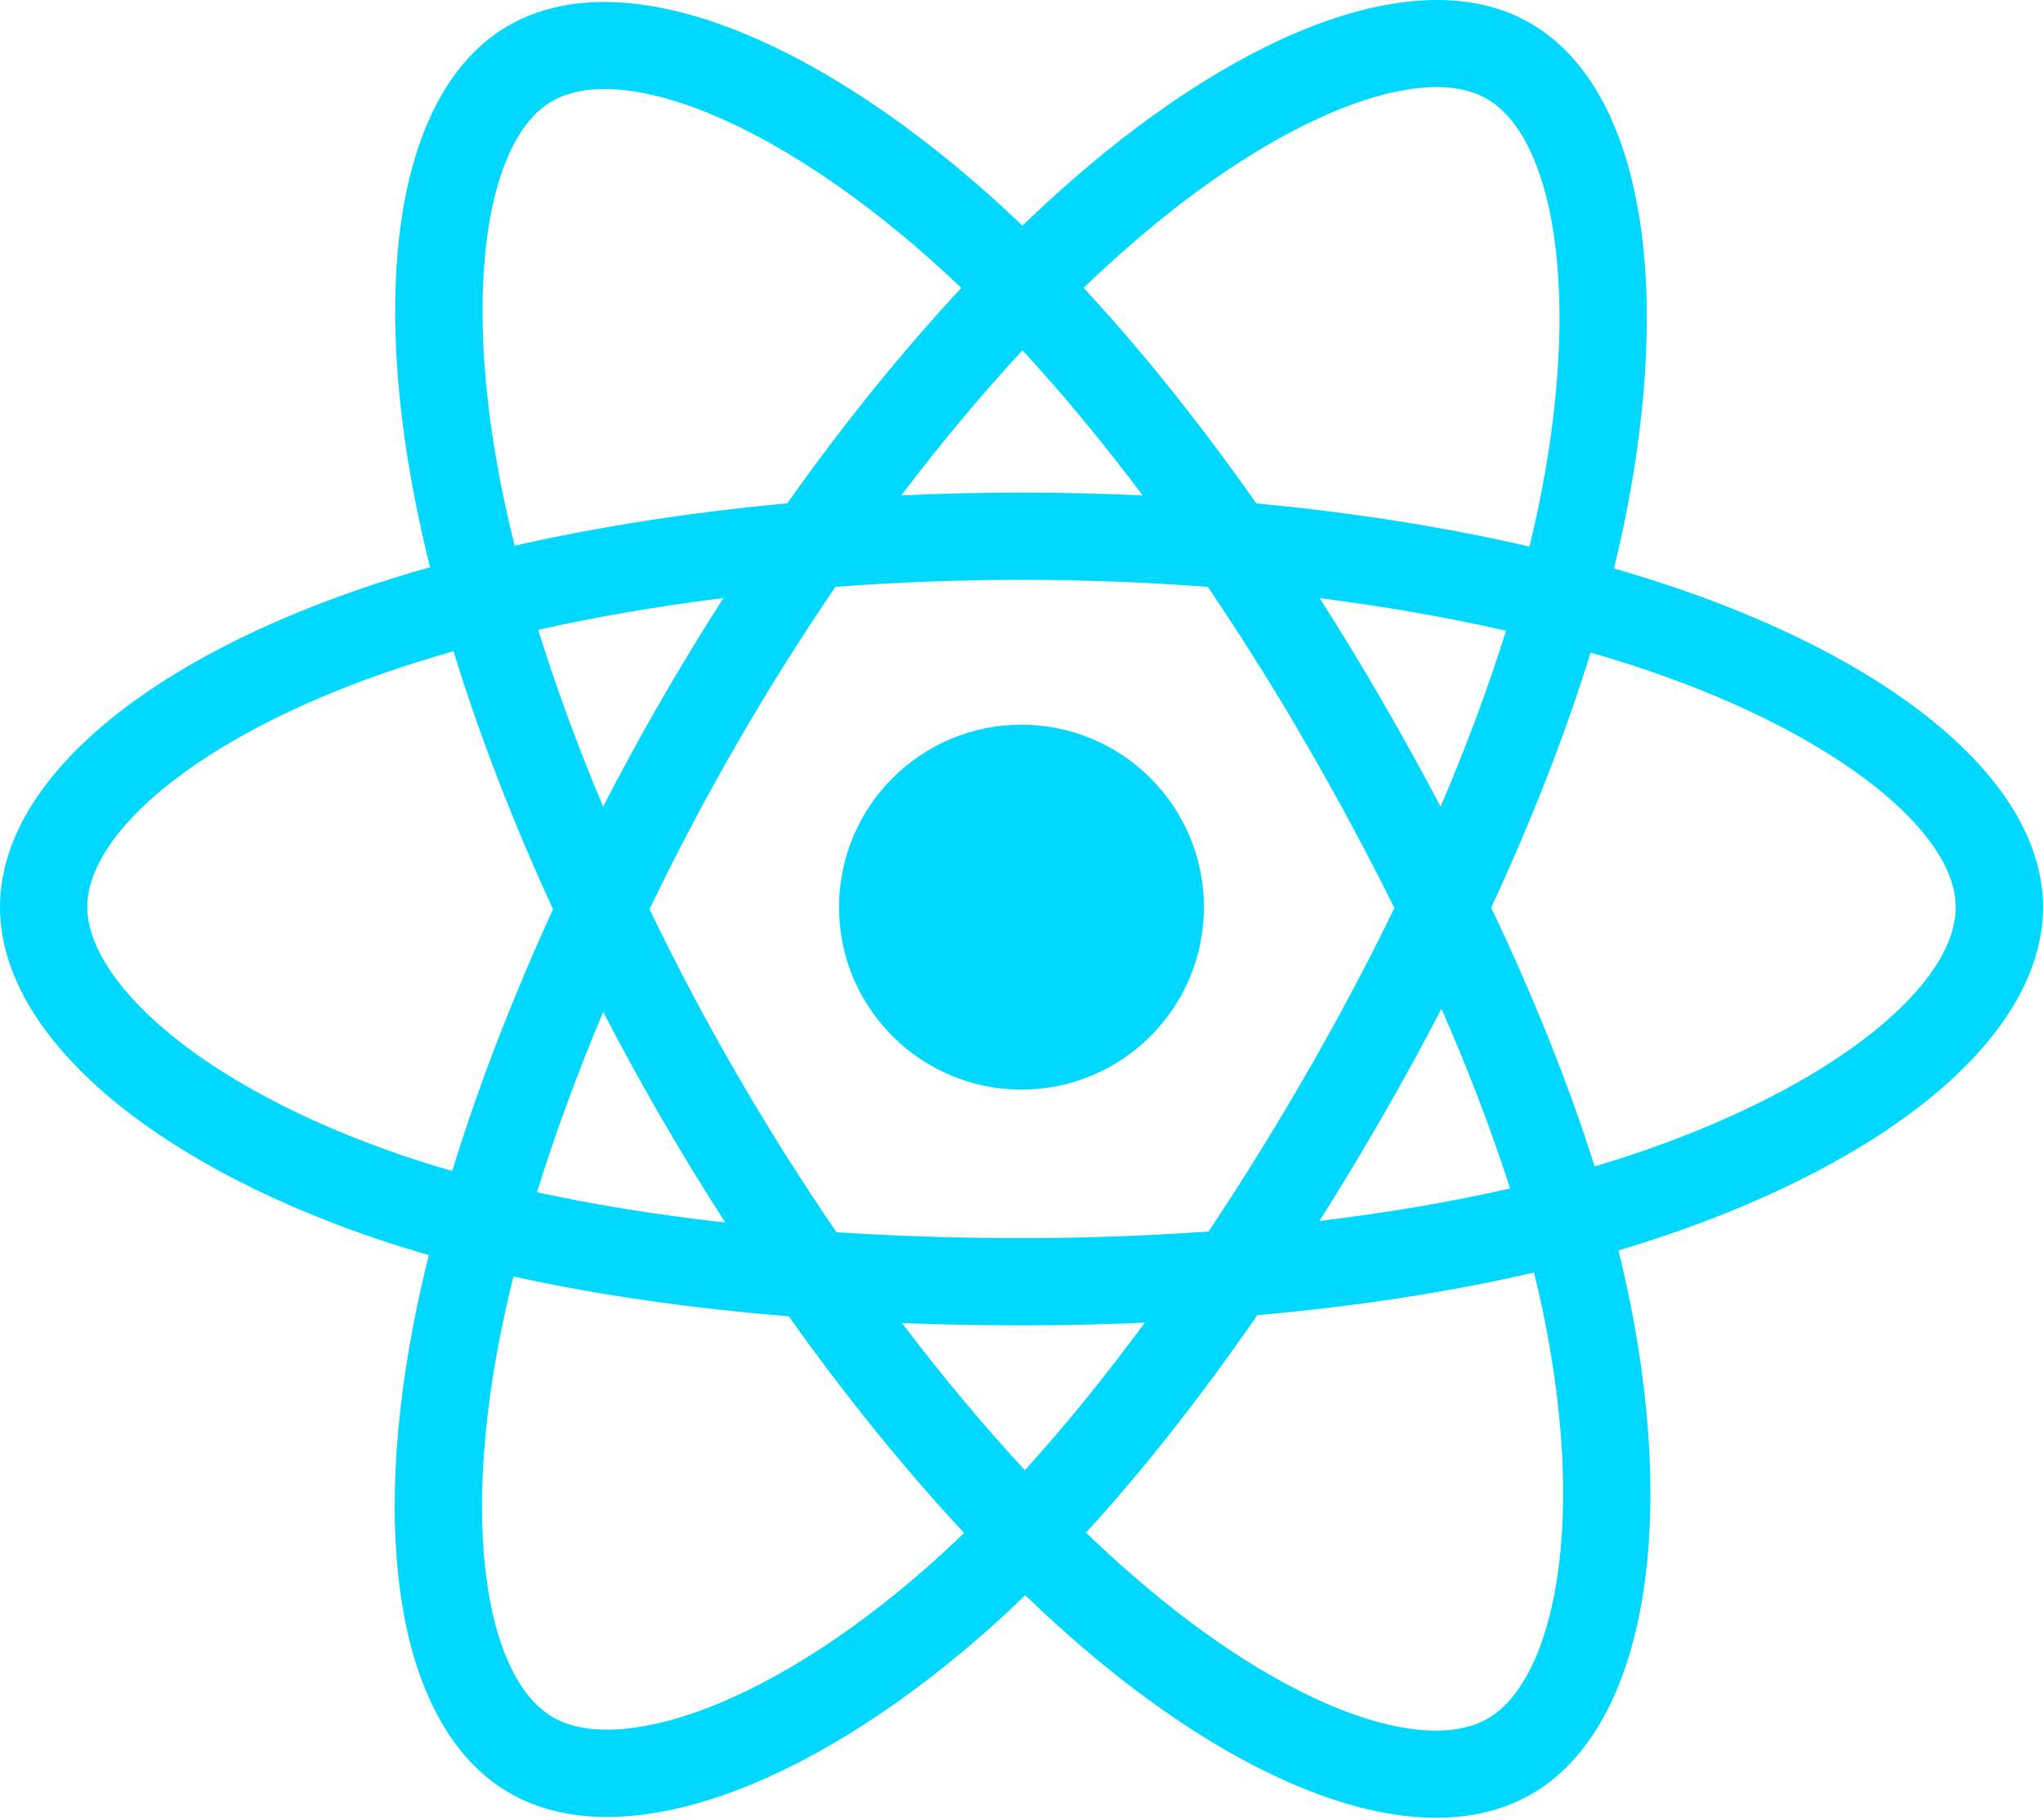
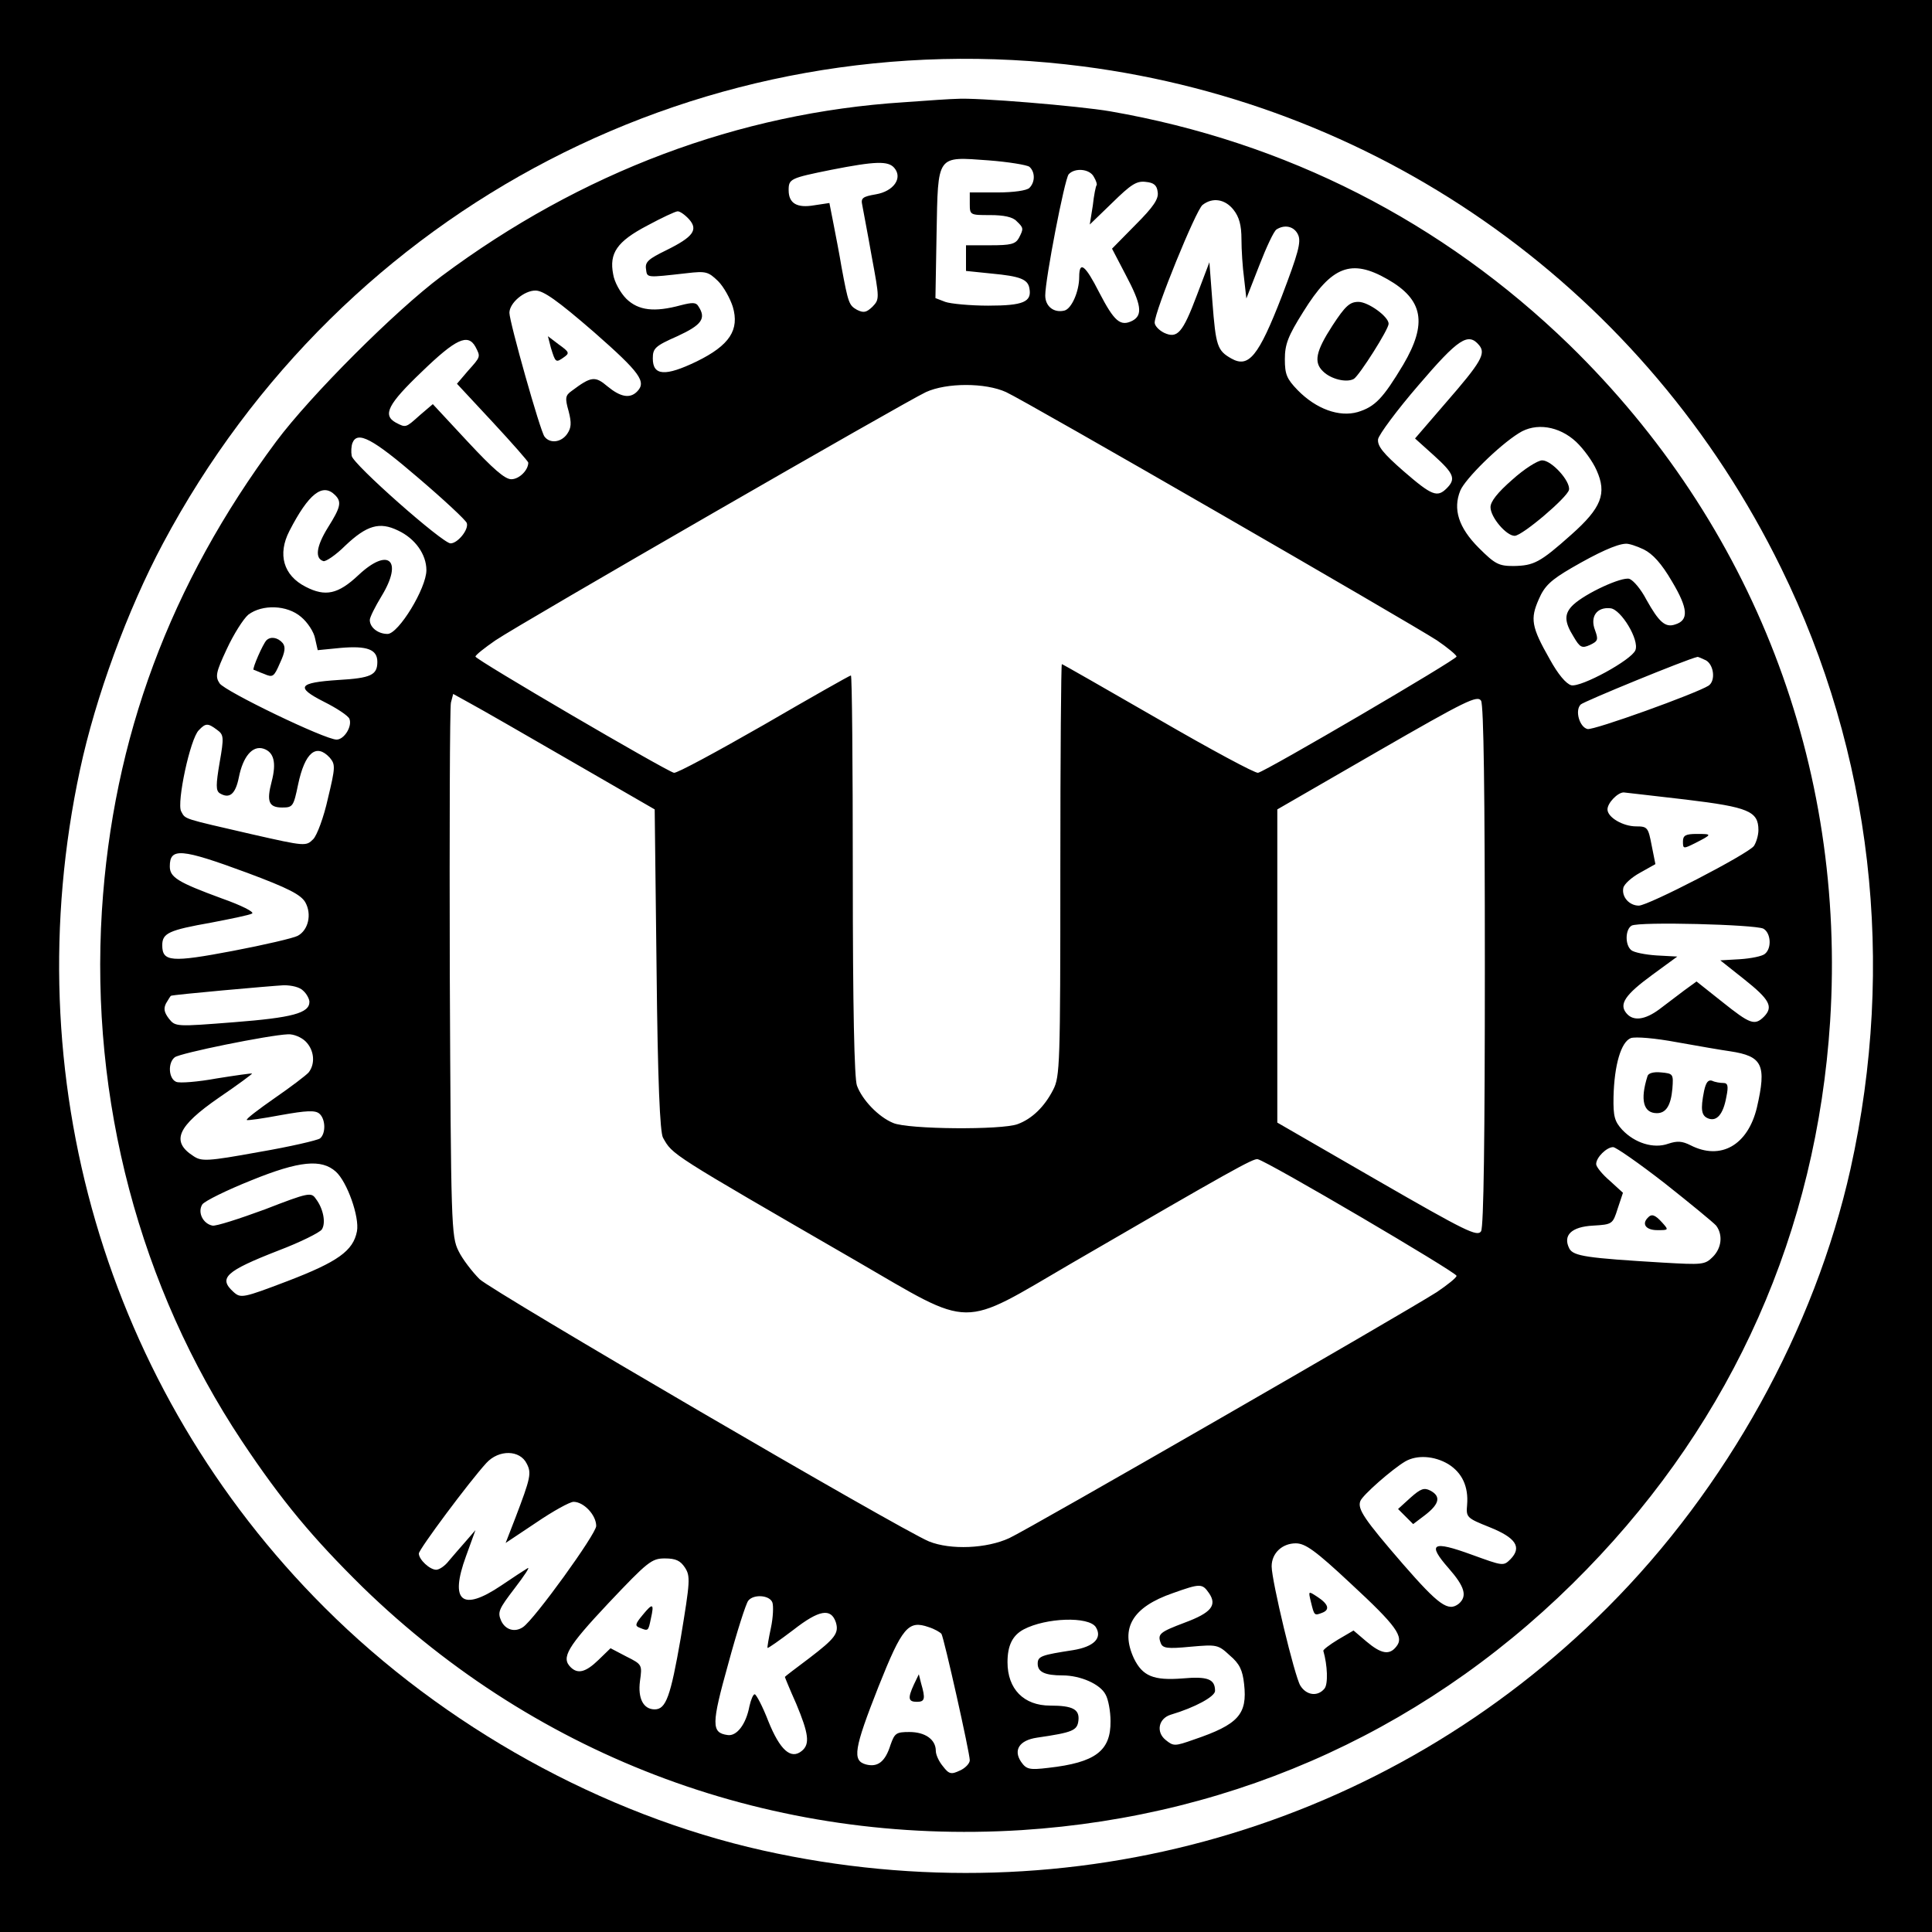
- <svg xmlns="http://www.w3.org/2000/svg" aria-hidden="true" role="img" class="iconify iconify--logos" width="35.93" height="32" preserveAspectRatio="xMidYMid meet" viewBox="0 0 256 228">
-   <path fill="#00D8FF" d="M210.483 73.824a171.49 171.49 0 0 0-8.24-2.597c.465-1.9.893-3.777 1.273-5.621c6.238-30.281 2.16-54.676-11.769-62.708c-13.355-7.7-35.196.329-57.254 19.526a171.23 171.23 0 0 0-6.375 5.848a155.866 155.866 0 0 0-4.241-3.917C100.759 3.829 77.587-4.822 63.673 3.233C50.33 10.957 46.379 33.89 51.995 62.588a170.974 170.974 0 0 0 1.892 8.48c-3.28.932-6.445 1.924-9.474 2.98C17.309 83.498 0 98.307 0 113.668c0 15.865 18.582 31.778 46.812 41.427a145.52 145.52 0 0 0 6.921 2.165a167.467 167.467 0 0 0-2.01 9.138c-5.354 28.2-1.173 50.591 12.134 58.266c13.744 7.926 36.812-.22 59.273-19.855a145.567 145.567 0 0 0 5.342-4.923a168.064 168.064 0 0 0 6.92 6.314c21.758 18.722 43.246 26.282 56.54 18.586c13.731-7.949 18.194-32.003 12.4-61.268a145.016 145.016 0 0 0-1.535-6.842c1.62-.48 3.21-.974 4.76-1.488c29.348-9.723 48.443-25.443 48.443-41.52c0-15.417-17.868-30.326-45.517-39.844Zm-6.365 70.984c-1.4.463-2.836.91-4.3 1.345c-3.24-10.257-7.612-21.163-12.963-32.432c5.106-11 9.31-21.767 12.459-31.957c2.619.758 5.16 1.557 7.61 2.4c23.69 8.156 38.14 20.213 38.14 29.504c0 9.896-15.606 22.743-40.946 31.14Zm-10.514 20.834c2.562 12.94 2.927 24.64 1.23 33.787c-1.524 8.219-4.59 13.698-8.382 15.893c-8.067 4.67-25.32-1.4-43.927-17.412a156.726 156.726 0 0 1-6.437-5.87c7.214-7.889 14.423-17.06 21.459-27.246c12.376-1.098 24.068-2.894 34.671-5.345a134.17 134.17 0 0 1 1.386 6.193ZM87.276 214.515c-7.882 2.783-14.16 2.863-17.955.675c-8.075-4.657-11.432-22.636-6.853-46.752a156.923 156.923 0 0 1 1.869-8.499c10.486 2.32 22.093 3.988 34.498 4.994c7.084 9.967 14.501 19.128 21.976 27.15a134.668 134.668 0 0 1-4.877 4.492c-9.933 8.682-19.886 14.842-28.658 17.94ZM50.35 144.747c-12.483-4.267-22.792-9.812-29.858-15.863c-6.35-5.437-9.555-10.836-9.555-15.216c0-9.322 13.897-21.212 37.076-29.293c2.813-.98 5.757-1.905 8.812-2.773c3.204 10.42 7.406 21.315 12.477 32.332c-5.137 11.18-9.399 22.249-12.634 32.792a134.718 134.718 0 0 1-6.318-1.979Zm12.378-84.26c-4.811-24.587-1.616-43.134 6.425-47.789c8.564-4.958 27.502 2.111 47.463 19.835a144.318 144.318 0 0 1 3.841 3.545c-7.438 7.987-14.787 17.08-21.808 26.988c-12.04 1.116-23.565 2.908-34.161 5.309a160.342 160.342 0 0 1-1.76-7.887Zm110.427 27.268a347.8 347.8 0 0 0-7.785-12.803c8.168 1.033 15.994 2.404 23.343 4.08c-2.206 7.072-4.956 14.465-8.193 22.045a381.151 381.151 0 0 0-7.365-13.322Zm-45.032-43.861c5.044 5.465 10.096 11.566 15.065 18.186a322.04 322.04 0 0 0-30.257-.006c4.974-6.559 10.069-12.652 15.192-18.18ZM82.802 87.83a323.167 323.167 0 0 0-7.227 13.238c-3.184-7.553-5.909-14.98-8.134-22.152c7.304-1.634 15.093-2.97 23.209-3.984a321.524 321.524 0 0 0-7.848 12.897Zm8.081 65.352c-8.385-.936-16.291-2.203-23.593-3.793c2.26-7.3 5.045-14.885 8.298-22.6a321.187 321.187 0 0 0 7.257 13.246c2.594 4.48 5.28 8.868 8.038 13.147Zm37.542 31.03c-5.184-5.592-10.354-11.779-15.403-18.433c4.902.192 9.899.29 14.978.29c5.218 0 10.376-.117 15.453-.343c-4.985 6.774-10.018 12.97-15.028 18.486Zm52.198-57.817c3.422 7.8 6.306 15.345 8.596 22.52c-7.422 1.694-15.436 3.058-23.88 4.071a382.417 382.417 0 0 0 7.859-13.026a347.403 347.403 0 0 0 7.425-13.565Zm-16.898 8.101a358.557 358.557 0 0 1-12.281 19.815a329.4 329.4 0 0 1-23.444.823c-7.967 0-15.716-.248-23.178-.732a310.202 310.202 0 0 1-12.513-19.846h.001a307.41 307.41 0 0 1-10.923-20.627a310.278 310.278 0 0 1 10.89-20.637l-.001.001a307.318 307.318 0 0 1 12.413-19.761c7.613-.576 15.42-.876 23.31-.876H128c7.926 0 15.743.303 23.354.883a329.357 329.357 0 0 1 12.335 19.695a358.489 358.489 0 0 1 11.036 20.54a329.472 329.472 0 0 1-11 20.722Zm22.56-122.124c8.572 4.944 11.906 24.881 6.52 51.026c-.344 1.668-.73 3.367-1.15 5.09c-10.622-2.452-22.155-4.275-34.23-5.408c-7.034-10.017-14.323-19.124-21.64-27.008a160.789 160.789 0 0 1 5.888-5.4c18.9-16.447 36.564-22.941 44.612-18.3ZM128 90.808c12.625 0 22.86 10.235 22.86 22.86s-10.235 22.86-22.86 22.86s-22.86-10.235-22.86-22.86s10.235-22.86 22.86-22.86Z" />
+ <svg xmlns="http://www.w3.org/2000/svg" version="1.0" width="512pt" height="512pt" viewBox="0 0 512 512" preserveAspectRatio="xMidYMid meet">
+   <g transform="translate(0,512) scale(0.1,-0.1)" fill="#000000" stroke="none">
+     <path d="M0 2560 l0 -2560 2560 0 2560 0 0 2560 0 2560 -2560 0 -2560 0 0 -2560z m2870 2384 c803 -104 1493 -600 1850 -1329 241 -491 305 -1048 184 -1593 -95 -425 -328 -846 -644 -1162 -584 -585 -1421 -826 -2238 -644 -425 95 -846 328 -1162 644 -580 579 -822 1409 -648 2220 41 192 126 424 220 600 477 895 1439 1393 2438 1264z" />
+     <path d="M2395 4849 c-437 -28 -855 -185 -1225 -461 -122 -91 -347 -316 -438 -438 -281 -378 -433 -785 -462 -1244 -31 -501 100 -997 371 -1405 106 -159 187 -256 320 -387 469 -456 1091 -685 1746 -644 576 37 1095 276 1498 691 389 400 609 897 645 1452 43 678 -204 1318 -691 1793 -337 327 -751 538 -1217 619 -81 14 -356 37 -407 33 -11 0 -74 -4 -140 -9z m333 -171 c15 -13 16 -40 0 -56 -7 -7 -42 -12 -85 -12 l-73 0 0 -30 c0 -30 1 -30 54 -30 36 0 60 -5 70 -16 19 -18 19 -20 6 -45 -9 -16 -22 -19 -75 -19 l-65 0 0 -34 0 -34 68 -7 c75 -7 96 -15 100 -39 7 -36 -16 -46 -109 -46 -48 0 -100 5 -114 10 l-26 10 3 171 c4 211 -1 204 138 194 52 -4 101 -12 108 -17z m-358 -3 c23 -27 -2 -62 -49 -70 -35 -6 -40 -10 -36 -28 2 -12 14 -73 25 -136 21 -113 21 -114 2 -134 -16 -15 -23 -17 -41 -8 -21 12 -23 17 -41 114 -5 31 -15 82 -21 113 l-11 56 -40 -6 c-46 -8 -68 5 -68 40 0 30 4 32 113 54 117 23 151 24 167 5z m529 -24 c6 -10 9 -20 7 -22 -2 -2 -7 -26 -10 -54 l-8 -50 60 58 c49 48 64 58 88 55 22 -2 30 -9 32 -27 3 -18 -11 -39 -59 -87 l-62 -63 36 -69 c42 -79 46 -107 18 -122 -32 -16 -48 -2 -88 75 -37 73 -53 85 -53 41 0 -38 -20 -84 -39 -89 -28 -7 -51 11 -51 40 0 43 51 307 62 321 16 18 56 15 67 -7z m370 -87 c15 -19 21 -41 21 -78 0 -28 3 -75 7 -104 l6 -53 34 87 c19 49 39 92 46 96 22 14 47 8 57 -14 9 -19 0 -50 -43 -163 -62 -160 -88 -191 -134 -165 -37 21 -41 33 -50 150 l-8 105 -33 -87 c-38 -101 -52 -116 -87 -100 -14 7 -25 19 -25 27 0 30 110 300 127 312 27 21 60 15 82 -13z m-1443 -25 c25 -28 11 -47 -60 -82 -47 -23 -57 -31 -54 -50 3 -24 0 -23 108 -11 51 6 57 4 83 -21 15 -15 32 -46 39 -68 18 -61 -8 -102 -96 -145 -83 -40 -116 -38 -116 8 0 27 6 33 65 59 65 30 77 47 56 79 -6 11 -16 11 -47 3 -70 -19 -112 -14 -144 17 -16 16 -32 45 -35 65 -11 56 10 87 90 129 39 21 75 38 81 38 6 0 19 -9 30 -21z m1851 -159 c95 -54 106 -117 42 -226 -54 -90 -75 -112 -121 -126 -49 -14 -110 8 -159 58 -29 30 -34 42 -34 82 0 39 8 61 49 126 75 121 127 141 223 86z m-2103 -140 c123 -108 140 -132 114 -158 -19 -19 -44 -14 -78 14 -33 28 -43 27 -95 -12 -17 -12 -18 -19 -8 -54 8 -31 7 -44 -4 -60 -16 -23 -46 -26 -60 -7 -11 13 -93 304 -93 328 0 26 39 59 69 59 21 0 58 -26 155 -110z m-314 -39 c14 -27 14 -26 -20 -64 l-29 -34 94 -101 c52 -56 95 -105 95 -108 0 -20 -24 -44 -45 -44 -17 0 -48 27 -116 100 l-92 99 -34 -29 c-38 -34 -37 -34 -64 -20 -36 20 -21 49 69 135 90 87 122 102 142 66z m2660 4 c18 -22 6 -44 -89 -153 l-81 -94 50 -45 c53 -48 59 -62 34 -87 -25 -25 -39 -20 -114 45 -55 48 -70 67 -68 85 2 12 50 77 107 143 106 124 132 141 161 106z m-1254 -124 c51 -23 1068 -610 1142 -658 28 -19 52 -39 52 -43 0 -8 -502 -302 -526 -308 -7 -2 -126 62 -264 142 -139 80 -254 146 -256 146 -2 0 -4 -245 -4 -545 0 -517 -1 -548 -19 -583 -23 -45 -56 -77 -94 -91 -42 -16 -291 -14 -330 3 -39 16 -82 61 -96 99 -7 19 -11 208 -11 558 0 291 -2 529 -5 529 -3 0 -107 -59 -231 -131 -124 -71 -231 -129 -238 -127 -23 6 -526 300 -526 308 0 4 24 23 53 43 68 46 1087 633 1141 658 55 25 157 25 212 0z m1511 -132 c20 -19 44 -52 54 -75 28 -62 13 -100 -67 -171 -83 -74 -99 -82 -153 -83 -39 0 -49 5 -92 48 -54 54 -69 103 -49 152 13 31 102 119 155 152 45 29 107 19 152 -23z m-3069 -95 c68 -58 126 -112 129 -120 6 -17 -24 -54 -43 -54 -21 0 -259 210 -262 232 -2 11 -1 26 2 34 13 33 53 12 174 -92z m-220 -46 c18 -18 15 -32 -19 -86 -31 -50 -35 -82 -12 -89 6 -2 33 16 58 41 57 54 91 64 140 40 45 -21 75 -63 75 -105 0 -48 -74 -169 -103 -169 -25 0 -47 17 -47 37 0 7 14 35 31 63 58 95 19 131 -61 56 -54 -51 -88 -58 -140 -31 -59 30 -75 86 -43 148 51 99 88 128 121 95z m3468 -144 c24 -12 47 -37 75 -85 43 -72 45 -103 8 -114 -26 -9 -43 7 -76 66 -14 27 -34 51 -45 55 -20 6 -116 -38 -149 -69 -24 -23 -24 -44 1 -84 17 -29 22 -32 44 -22 21 10 22 14 13 39 -14 36 5 62 41 58 28 -3 77 -84 66 -111 -10 -26 -144 -99 -170 -93 -14 4 -35 29 -57 69 -49 86 -52 107 -29 159 15 35 32 51 87 83 69 40 119 63 143 64 8 1 29 -6 48 -15z m-3558 -179 c17 -14 34 -40 37 -57 l7 -31 61 6 c70 6 97 -4 97 -37 0 -35 -17 -43 -103 -48 -107 -7 -115 -19 -38 -58 34 -17 64 -37 67 -45 8 -20 -14 -55 -34 -55 -31 0 -296 128 -310 149 -12 18 -10 29 19 91 18 39 44 80 57 91 37 28 103 26 140 -6z m3723 -115 c21 -12 26 -54 7 -67 -33 -21 -305 -119 -321 -115 -21 5 -34 49 -18 65 8 8 281 120 309 126 2 1 12 -4 23 -9z m-3006 -268 l220 -127 5 -425 c3 -295 9 -431 17 -445 26 -46 15 -39 513 -327 312 -181 271 -180 571 -5 420 244 481 278 492 275 27 -6 527 -300 527 -309 0 -5 -24 -24 -52 -43 -91 -58 -1081 -628 -1133 -652 -60 -28 -156 -32 -213 -9 -79 33 -1156 662 -1191 695 -20 20 -46 54 -56 75 -19 38 -20 68 -23 735 -1 382 0 705 3 718 l6 23 47 -26 c26 -14 146 -83 267 -153z m2420 -542 c0 -457 -3 -691 -10 -703 -10 -15 -39 -1 -275 135 l-265 153 0 415 0 415 265 153 c236 136 265 150 275 135 7 -12 10 -246 10 -703z m-3360 626 c18 -13 19 -19 7 -87 -10 -59 -10 -74 0 -81 26 -16 42 -3 51 42 11 55 36 85 65 76 28 -9 35 -37 22 -87 -14 -53 -8 -69 28 -69 28 0 30 3 42 61 18 85 48 110 84 71 15 -18 15 -25 -5 -108 -11 -50 -29 -98 -39 -108 -19 -19 -21 -19 -162 13 -186 43 -176 39 -188 61 -12 23 24 193 47 215 18 19 24 19 48 1z m3893 -185 c166 -20 192 -31 192 -81 0 -14 -6 -33 -12 -42 -17 -22 -280 -158 -305 -158 -25 0 -46 23 -41 47 2 10 22 28 44 40 l41 23 -10 50 c-9 47 -11 50 -41 50 -35 0 -76 24 -76 45 0 17 27 45 43 45 7 -1 81 -9 165 -19z m-3813 -194 c110 -41 142 -58 154 -78 18 -32 8 -74 -20 -89 -11 -6 -88 -24 -172 -40 -163 -31 -187 -29 -187 15 0 32 17 40 130 60 52 10 101 20 108 24 7 4 -29 22 -80 40 -117 43 -138 56 -138 85 0 50 29 48 205 -17z m4018 -148 c20 -11 23 -52 4 -67 -7 -6 -36 -12 -66 -14 l-52 -3 63 -50 c68 -54 78 -73 53 -99 -25 -25 -37 -20 -111 39 l-68 54 -33 -24 c-18 -14 -48 -36 -66 -50 -38 -28 -69 -32 -87 -10 -20 24 -3 49 68 101 l67 49 -55 3 c-30 2 -60 8 -67 14 -17 14 -16 55 1 65 20 11 326 3 349 -8z m-3869 -165 c9 -8 16 -22 16 -29 0 -30 -46 -42 -200 -54 -153 -12 -155 -12 -172 9 -13 17 -15 27 -8 41 6 10 12 20 13 20 4 3 263 26 299 28 21 0 43 -5 52 -15z m6 -134 c23 -23 26 -59 8 -82 -7 -8 -48 -39 -90 -68 -43 -30 -76 -55 -74 -58 2 -2 43 4 91 13 67 12 90 13 101 4 17 -14 18 -53 2 -66 -7 -5 -80 -22 -162 -36 -137 -25 -152 -25 -173 -11 -61 39 -43 79 67 155 50 34 89 63 88 64 -2 1 -44 -5 -94 -13 -49 -9 -98 -13 -107 -9 -20 8 -23 50 -4 65 13 11 250 59 300 61 15 1 36 -8 47 -19z m3775 -26 c86 -13 97 -36 71 -149 -24 -100 -96 -141 -176 -100 -22 11 -35 12 -59 4 -39 -14 -89 2 -122 37 -20 22 -24 35 -23 87 2 85 20 146 46 156 13 4 63 0 122 -11 56 -10 119 -21 141 -24z m-173 -350 c67 -53 129 -104 136 -112 18 -24 15 -59 -9 -83 -21 -21 -28 -21 -133 -15 -200 12 -236 17 -247 37 -18 35 5 58 63 61 51 3 52 4 65 45 l14 42 -35 32 c-20 17 -36 37 -36 44 0 18 28 45 45 45 7 0 69 -43 137 -96z m-3522 31 c30 -27 63 -120 56 -158 -10 -52 -51 -81 -184 -132 -118 -45 -124 -46 -143 -29 -41 37 -22 55 119 110 58 22 110 48 115 56 11 17 4 55 -16 81 -12 18 -19 17 -135 -28 -68 -25 -130 -45 -139 -43 -25 5 -40 35 -27 56 6 9 65 38 130 64 128 52 186 57 224 23z m506 -774 c13 -25 10 -38 -30 -143 l-26 -67 81 54 c44 30 89 55 99 55 27 0 60 -35 60 -64 0 -21 -164 -248 -194 -268 -22 -15 -47 -7 -58 17 -10 23 -6 31 36 86 26 34 42 58 34 53 -7 -4 -39 -25 -70 -46 -104 -70 -137 -42 -93 78 l25 69 -26 -30 c-14 -16 -35 -40 -45 -52 -10 -13 -25 -23 -33 -23 -17 0 -46 27 -46 43 0 11 134 191 179 240 33 36 89 35 107 -2z m2442 -1 c37 -23 54 -60 50 -108 -3 -33 -1 -35 59 -59 70 -28 87 -53 56 -85 -19 -19 -20 -18 -103 12 -104 38 -119 30 -61 -36 43 -49 50 -74 27 -94 -28 -22 -53 -4 -148 105 -103 119 -121 146 -113 167 6 16 85 85 119 105 31 18 77 15 114 -7z m-258 -317 c121 -112 142 -141 120 -167 -18 -23 -40 -19 -79 14 l-34 29 -41 -24 c-23 -14 -40 -27 -39 -30 11 -38 13 -88 3 -100 -18 -22 -48 -18 -64 8 -15 24 -76 278 -76 316 0 35 28 61 64 61 25 0 52 -19 146 -107z m-1765 43 c15 -23 14 -36 -11 -187 -27 -155 -39 -189 -69 -189 -30 0 -45 29 -39 75 6 43 6 44 -36 65 l-42 22 -32 -31 c-34 -33 -55 -38 -74 -19 -25 25 -9 53 100 169 105 111 115 119 150 119 29 0 41 -6 53 -24z m1389 -68 c22 -32 6 -52 -64 -78 -66 -25 -73 -30 -64 -54 5 -14 17 -16 79 -10 69 6 73 6 104 -23 26 -22 34 -39 38 -76 9 -80 -15 -107 -133 -147 -51 -18 -54 -18 -75 -1 -26 21 -19 57 14 67 64 19 117 48 117 63 0 31 -19 39 -86 33 -77 -6 -106 6 -129 53 -37 80 -4 136 103 173 73 26 78 26 96 0z m-1157 -25 c3 -9 2 -39 -4 -67 -6 -28 -10 -52 -9 -53 1 -2 32 20 69 48 68 53 99 58 112 20 9 -29 -2 -43 -70 -95 -36 -27 -65 -49 -65 -50 0 -1 13 -33 30 -71 33 -79 37 -107 15 -125 -29 -24 -58 2 -89 79 -15 39 -32 71 -36 71 -4 0 -10 -14 -14 -32 -9 -48 -34 -80 -58 -76 -43 6 -43 28 2 189 23 85 47 160 53 167 14 18 57 15 64 -5z m857 -65 c18 -29 -5 -52 -60 -61 -84 -13 -94 -16 -94 -36 0 -22 19 -31 66 -31 47 0 100 -23 114 -51 7 -12 13 -44 13 -70 1 -79 -40 -110 -165 -124 -50 -6 -58 -4 -72 16 -21 31 -5 57 42 64 96 14 107 19 110 46 3 29 -15 39 -75 39 -70 0 -113 44 -113 115 0 44 13 71 43 87 59 31 172 35 191 6z m-409 -18 c7 -12 75 -315 75 -335 0 -8 -12 -21 -26 -27 -23 -11 -29 -10 -45 11 -11 13 -19 31 -19 41 0 30 -28 50 -70 50 -35 0 -39 -3 -50 -34 -14 -45 -34 -60 -65 -52 -37 10 -32 41 33 206 63 158 79 177 133 158 16 -5 31 -14 34 -18z" />
+     <path d="M3531 4257 c-44 -68 -50 -97 -25 -121 21 -21 63 -31 82 -20 15 10 92 131 92 146 0 19 -54 58 -80 58 -23 0 -35 -11 -69 -63z" />
+     <path d="M1460 4198 c12 -39 13 -40 34 -25 16 11 15 14 -13 34 l-29 22 8 -31z" />
+     <path d="M4008 3849 c-39 -34 -58 -58 -58 -73 0 -27 42 -76 64 -76 20 0 140 102 144 122 4 23 -46 78 -71 78 -12 0 -48 -23 -79 -51z" />
+     <path d="M706 3423 c-9 -9 -38 -75 -34 -78 2 0 14 -6 28 -11 23 -10 26 -8 42 29 14 30 15 43 7 53 -13 15 -32 18 -43 7z" />
+     <path d="M4460 2890 c0 -20 1 -20 33 -4 45 23 45 24 4 24 -30 0 -37 -4 -37 -20z" />
+     <path d="M4366 2268 c-20 -63 -11 -98 25 -98 24 0 37 20 41 65 3 39 2 40 -30 43 -20 2 -34 -2 -36 -10z" />
+     <path d="M4516 2229 c-10 -50 -7 -66 11 -73 23 -9 40 12 48 57 6 29 4 37 -8 37 -8 0 -22 2 -30 6 -10 3 -16 -4 -21 -27z" />
+     <path d="M4367 1893 c-17 -17 -5 -33 25 -33 30 0 31 0 13 20 -19 21 -28 24 -38 13z" />
+     <path d="M3738 1151 l-33 -30 20 -20 20 -20 33 25 c37 29 41 49 12 64 -16 8 -25 5 -52 -19z" />
+     <path d="M3474 875 c9 -37 9 -37 30 -29 21 8 17 23 -14 43 -23 15 -23 15 -16 -14z" />
+     <path d="M1703 840 c-20 -24 -21 -29 -7 -34 22 -9 22 -9 29 25 9 40 5 42 -22 9z" />
+     <path d="M2422 656 c-17 -37 -15 -46 8 -46 21 0 23 8 11 49 l-6 24 -13 -27z" />
+   </g>
</svg>
